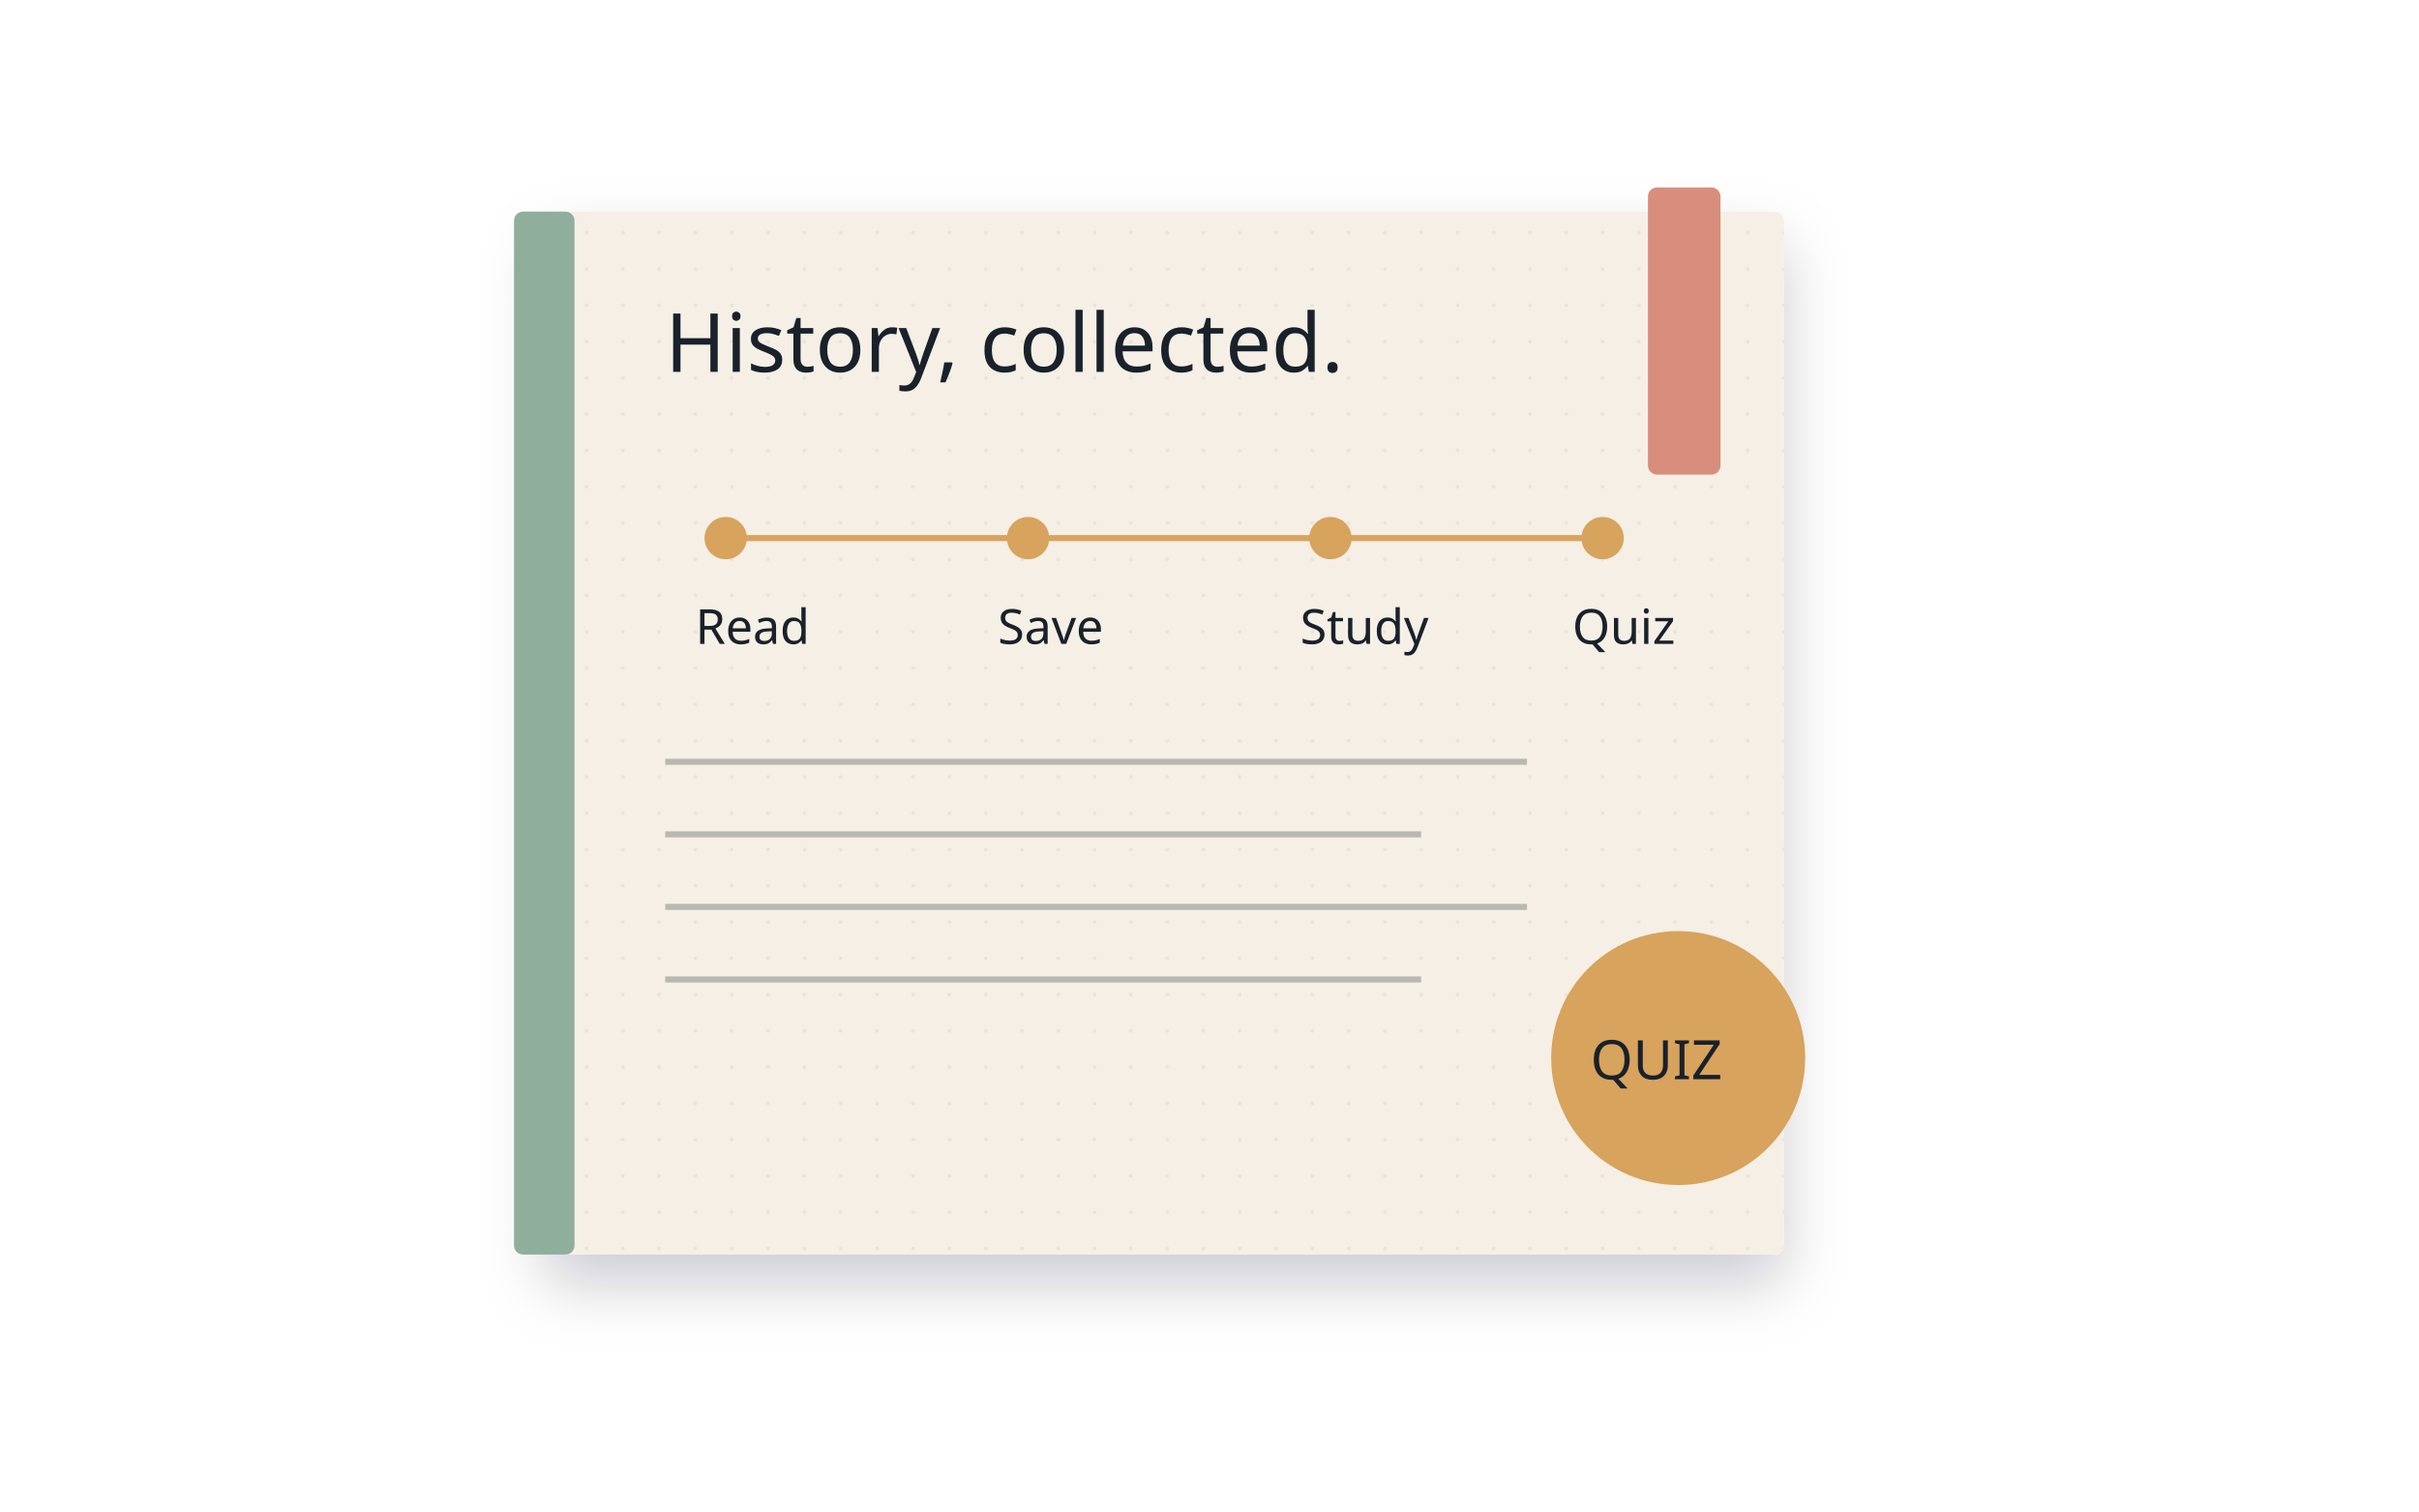
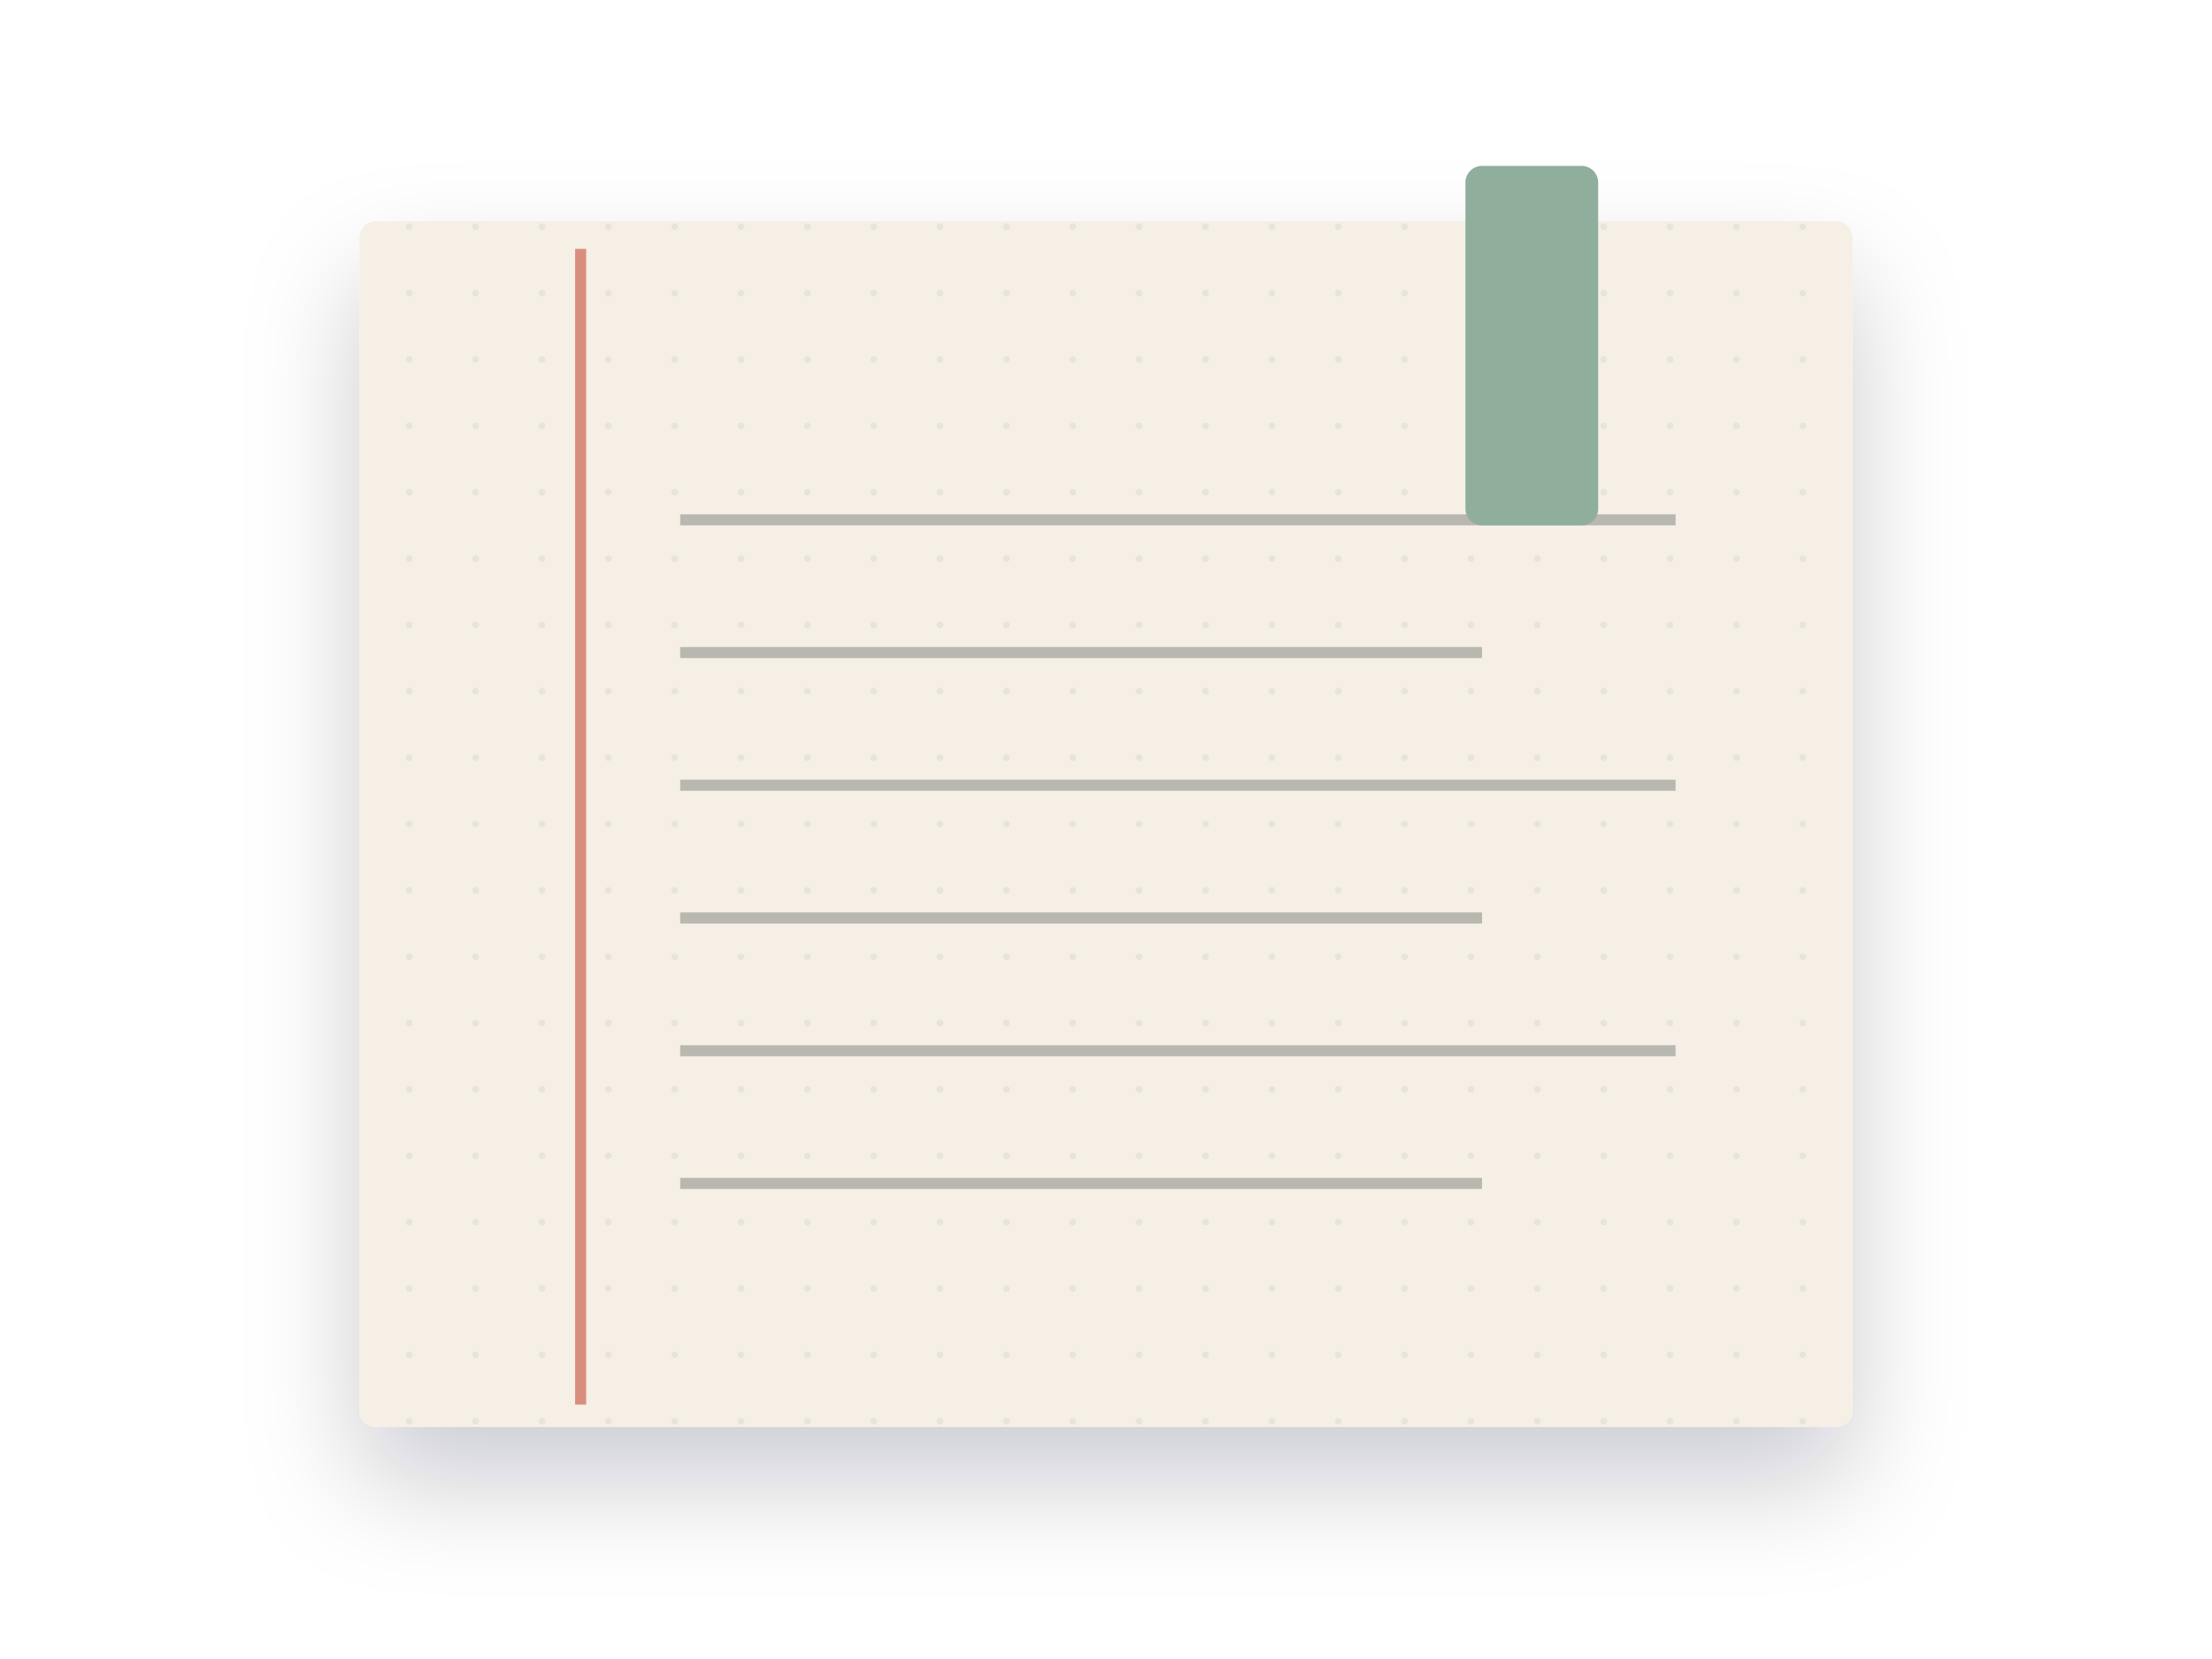
- <svg xmlns="http://www.w3.org/2000/svg" width="800" height="500" viewBox="0 0 800 500">
+ <svg xmlns="http://www.w3.org/2000/svg" width="400" height="300" viewBox="0 0 400 300">
  <defs>
    <pattern id="paper" width="12" height="12" patternUnits="userSpaceOnUse">
      <circle cx="2" cy="5" r=".6" fill="#19212b" opacity=".06" />
    </pattern>
    <filter id="shadow" x="-30%" y="-30%" width="170%" height="170%">
      <feDropShadow dx="0" dy="10" stdDeviation="10" flood-color="#111820" flood-opacity=".2" />
    </filter>
  </defs>
  <g filter="url(#shadow)">
-     <rect x="180" y="70" width="410" height="345" rx="3" fill="#f5efe5" />
-     <rect x="180" y="70" width="410" height="345" rx="3" fill="url(#paper)" />
+     <rect x="65" y="40" width="270" height="218" rx="3" fill="#f5efe5" />
+     <rect x="65" y="40" width="270" height="218" rx="3" fill="url(#paper)" />
  </g>
-   <rect x="170" y="70" width="20" height="345" rx="3" fill="#8fae9c" />
-   <rect x="545" y="62" width="24" height="95" rx="3" fill="#d98e7d" />
-   <text x="220" y="123" font-family="sans-serif" font-size="27" fill="#19212b">History, collected.</text>
-   <path d="M235 178L535 178" stroke="#d7a35d" stroke-width="2" fill="none" />
-   <circle cx="240" cy="178" r="7" fill="#d7a35d" />
-   <text x="230" y="213" font-family="sans-serif" font-size="16" fill="#19212b">Read</text>
-   <circle cx="340" cy="178" r="7" fill="#d7a35d" />
-   <text x="330" y="213" font-family="sans-serif" font-size="16" fill="#19212b">Save</text>
-   <circle cx="440" cy="178" r="7" fill="#d7a35d" />
-   <text x="430" y="213" font-family="sans-serif" font-size="16" fill="#19212b">Study</text>
-   <circle cx="530" cy="178" r="7" fill="#d7a35d" />
-   <text x="520" y="213" font-family="sans-serif" font-size="16" fill="#19212b">Quiz</text>
-   <path d="M220 252L505 252" stroke="#b9b8b0" stroke-width="2" fill="none" />
-   <path d="M220 276L470 276" stroke="#b9b8b0" stroke-width="2" fill="none" />
-   <path d="M220 300L505 300" stroke="#b9b8b0" stroke-width="2" fill="none" />
-   <path d="M220 324L470 324" stroke="#b9b8b0" stroke-width="2" fill="none" />
-   <circle cx="555" cy="350" r="42" fill="#d7a35d" />
-   <text x="526" y="357" font-family="sans-serif" font-size="18" fill="#19212b">QUIZ</text>
+   <path d="M105 45L105 254" stroke="#d98e7d" stroke-width="2" fill="none" />
+   <path d="M123 94L303 94" stroke="#b9b8b0" stroke-width="2" fill="none" />
+   <path d="M123 118L268 118" stroke="#b9b8b0" stroke-width="2" fill="none" />
+   <path d="M123 142L303 142" stroke="#b9b8b0" stroke-width="2" fill="none" />
+   <path d="M123 166L268 166" stroke="#b9b8b0" stroke-width="2" fill="none" />
+   <path d="M123 190L303 190" stroke="#b9b8b0" stroke-width="2" fill="none" />
+   <path d="M123 214L268 214" stroke="#b9b8b0" stroke-width="2" fill="none" />
+   <rect x="265" y="30" width="24" height="65" rx="3" fill="#8fae9c" />
</svg>
